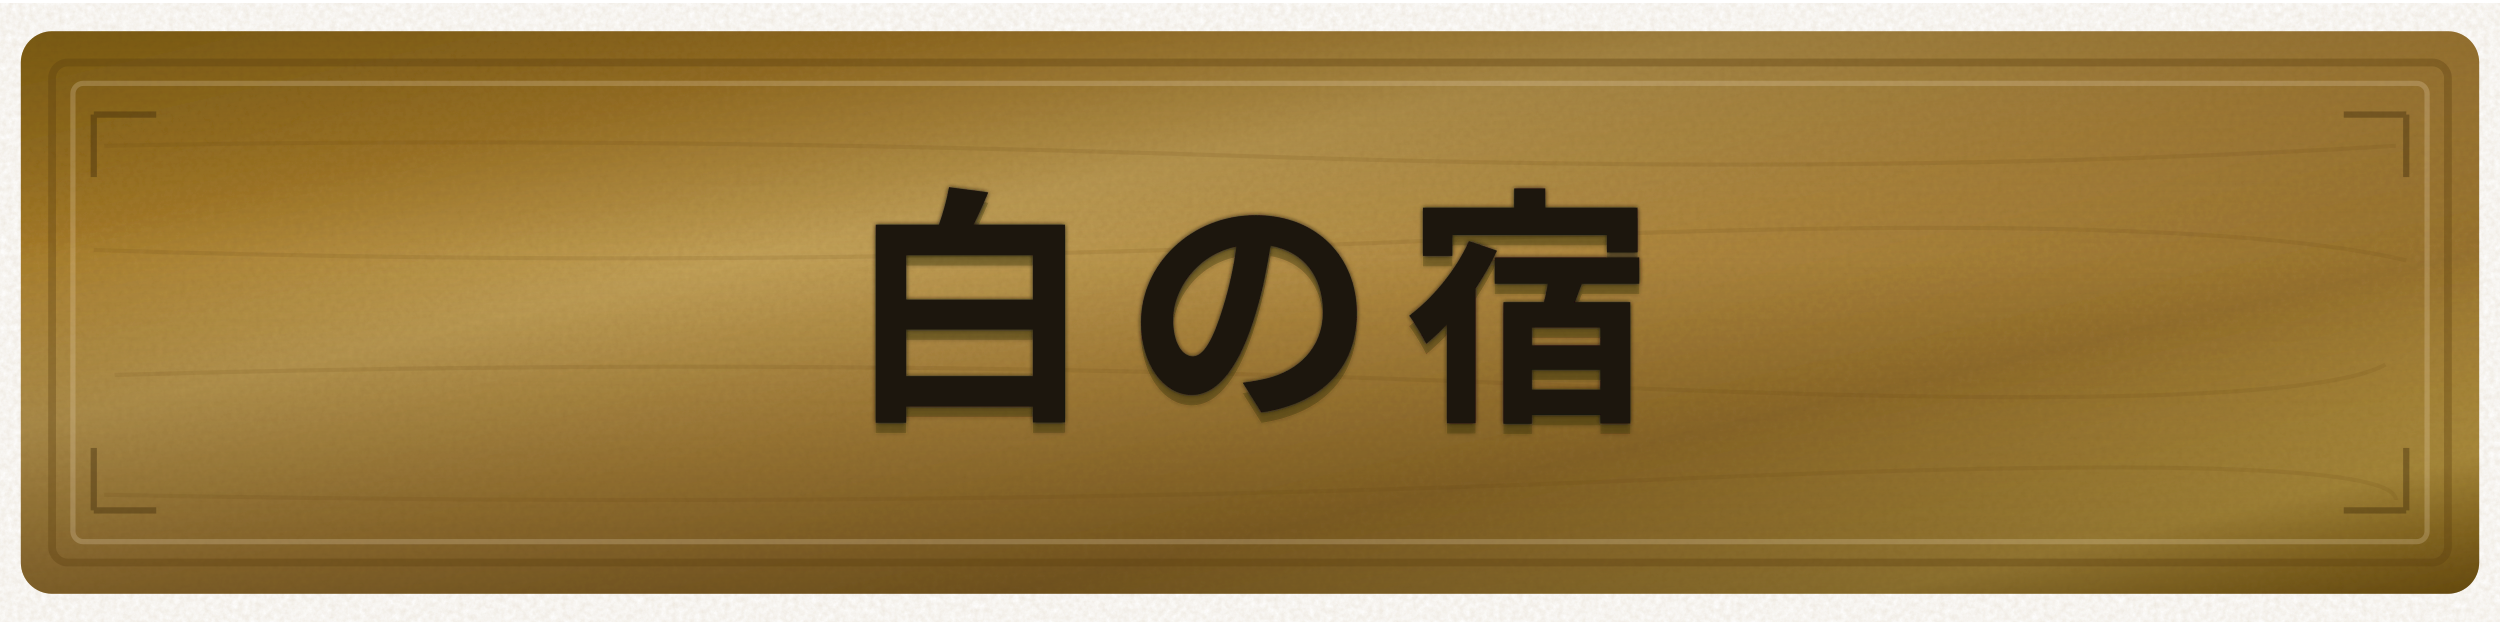
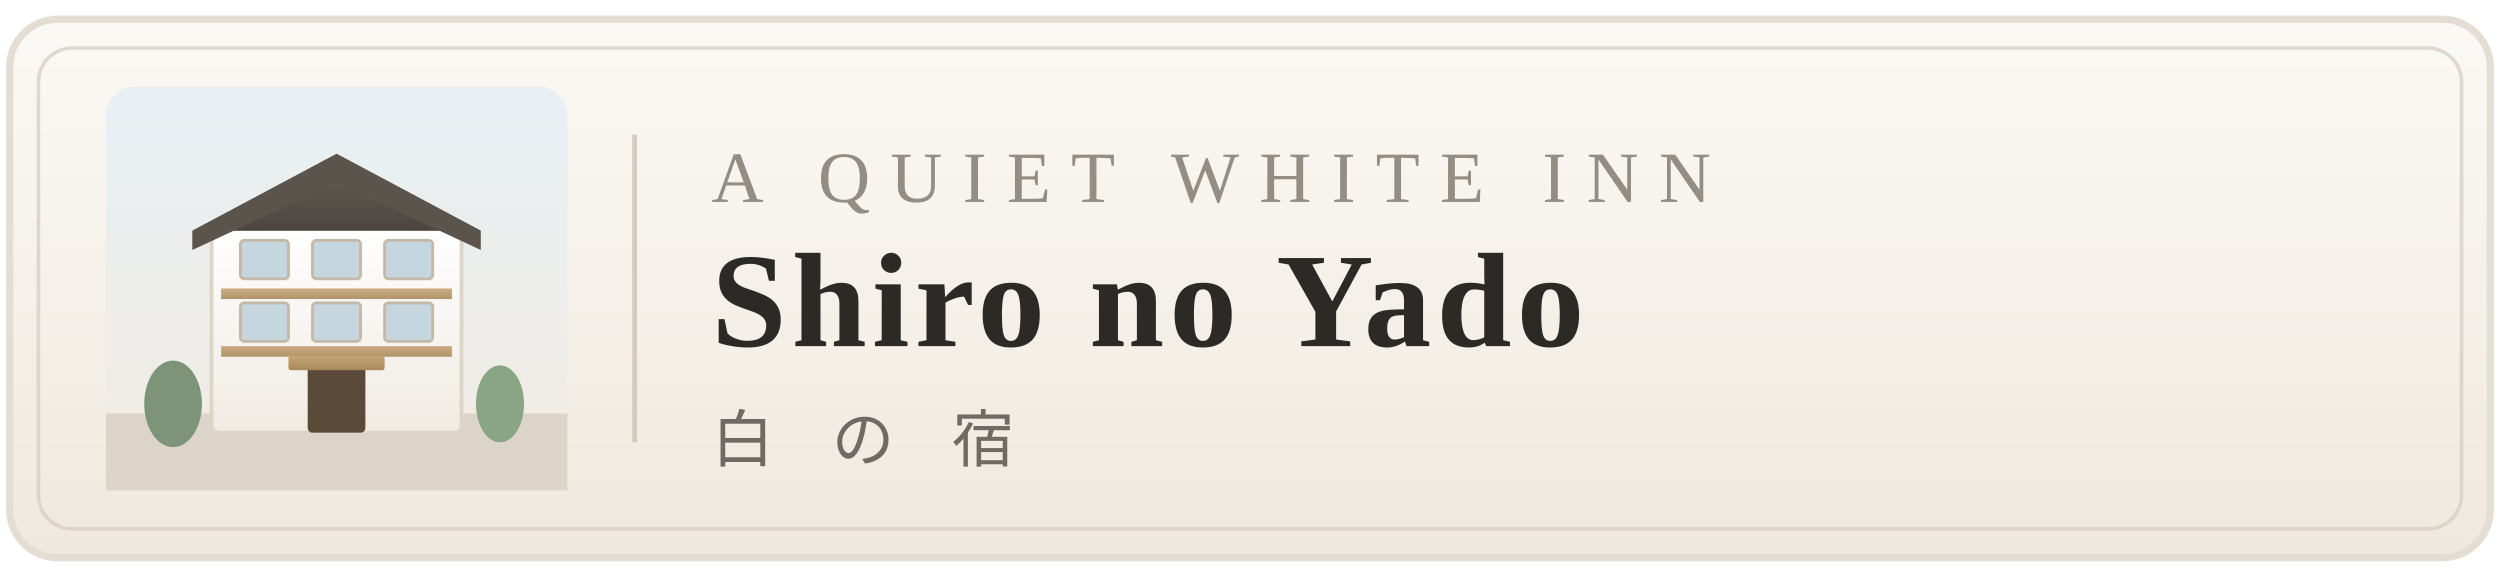
- <svg xmlns="http://www.w3.org/2000/svg" width="480" height="120" viewBox="0 0 480 120" role="img" aria-label="白の宿">
+ <svg xmlns="http://www.w3.org/2000/svg" width="520" height="120" viewBox="0 0 520 120" role="img" aria-label="Shiro no Yado — a quiet white inn">
  <defs>
-     <linearGradient id="wood" x1="0%" y1="0%" x2="100%" y2="100%">
-       <stop offset="0%" stop-color="#8b6914" />
-       <stop offset="18%" stop-color="#a67c2a" />
-       <stop offset="35%" stop-color="#c4a35a" />
-       <stop offset="52%" stop-color="#b08940" />
-       <stop offset="70%" stop-color="#9a7530" />
-       <stop offset="88%" stop-color="#c9a84c" />
-       <stop offset="100%" stop-color="#8b6914" />
+     <linearGradient id="panel" x1="0" y1="0" x2="0" y2="1">
+       <stop offset="0%" stop-color="#fbf9f5" />
+       <stop offset="100%" stop-color="#efe8de" />
    </linearGradient>
-     <linearGradient id="woodEdge" x1="0%" y1="0%" x2="0%" y2="100%">
-       <stop offset="0%" stop-color="#5c4010" stop-opacity="0.35" />
-       <stop offset="40%" stop-color="#5c4010" stop-opacity="0" />
-       <stop offset="100%" stop-color="#3d2808" stop-opacity="0.45" />
+     <linearGradient id="sky" x1="0" y1="0" x2="0" y2="1">
+       <stop offset="0%" stop-color="#e8f0f4" />
+       <stop offset="100%" stop-color="#f2ebe3" />
    </linearGradient>
-     <filter id="grain" x="-5%" y="-5%" width="110%" height="110%">
-       <feTurbulence type="fractalNoise" baseFrequency="0.9" numOctaves="4" stitchTiles="stitch" result="noise" />
-       <feColorMatrix type="matrix" values="0 0 0 0 0.35  0 0 0 0 0.22  0 0 0 0 0.08  0 0 0 0.18 0" in="noise" result="grainColor" />
-       <feBlend in="SourceGraphic" in2="grainColor" mode="multiply" />
-     </filter>
-     <filter id="inkSoft">
-       <feGaussianBlur stdDeviation="0.4" result="b" />
-       <feMerge>
-         <feMergeNode in="b" />
-         <feMergeNode in="SourceGraphic" />
-       </feMerge>
-     </filter>
+     <linearGradient id="roof" x1="0" y1="0" x2="0" y2="1">
+       <stop offset="0%" stop-color="#6a635a" />
+       <stop offset="100%" stop-color="#4a453f" />
+     </linearGradient>
+     <linearGradient id="wood" x1="0" y1="0" x2="0" y2="1">
+       <stop offset="0%" stop-color="#c4a574" />
+       <stop offset="100%" stop-color="#a8895c" />
+     </linearGradient>
+     <linearGradient id="wall" x1="0" y1="0" x2="0" y2="1">
+       <stop offset="0%" stop-color="#ffffff" />
+       <stop offset="100%" stop-color="#f0ebe3" />
+     </linearGradient>
  </defs>
-   <rect x="4" y="6" width="472" height="108" rx="6" ry="6" fill="url(#wood)" filter="url(#grain)" />
-   <rect x="4" y="6" width="472" height="108" rx="6" ry="6" fill="url(#woodEdge)" />
-   <rect x="10" y="12" width="460" height="96" rx="3" ry="3" fill="none" stroke="#5c4010" stroke-opacity="0.35" stroke-width="1.5" />
-   <rect x="14" y="16" width="452" height="88" rx="2" ry="2" fill="none" stroke="#f5e6c8" stroke-opacity="0.22" stroke-width="1" />
-   <g stroke="#5c4010" stroke-opacity="0.12" stroke-width="0.8" fill="none">
-     <path d="M20 28 Q120 26 240 30 T460 28" />
-     <path d="M18 48 Q140 52 280 46 T462 50" />
-     <path d="M22 72 Q160 68 300 74 T458 70" />
-     <path d="M20 95 Q180 98 320 92 T460 96" />
+   <rect x="2" y="4" width="516" height="112" rx="10" fill="url(#panel)" stroke="#e4ddd3" stroke-width="1.5" />
+   <rect x="8" y="10" width="504" height="100" rx="7" fill="none" stroke="#d4cbc0" stroke-width="0.75" opacity="0.7" />
+   <g transform="translate(22,18)">
+     <rect x="0" y="0" width="96" height="84" rx="6" fill="url(#sky)" />
+     <rect x="0" y="68" width="96" height="16" fill="#d9d0c4" opacity="0.85" />
+     <rect x="22" y="28" width="52" height="44" rx="1.5" fill="url(#wall)" stroke="#ddd5c8" stroke-width="0.8" />
+     <path d="M18 30 L48 14 L78 30 Z" fill="url(#roof)" />
+     <path d="M18 30 L48 14 L78 30 L78 34 L48 20 L18 34 Z" fill="#5a544c" />
+     <rect x="24" y="42" width="48" height="2.2" fill="url(#wood)" opacity="0.9" />
+     <rect x="24" y="54" width="48" height="2.2" fill="url(#wood)" opacity="0.9" />
+     <rect x="28" y="32" width="10" height="8" rx="0.8" fill="#c5d6de" stroke="#c4b8a8" stroke-width="0.6" />
+     <rect x="43" y="32" width="10" height="8" rx="0.8" fill="#c5d6de" stroke="#c4b8a8" stroke-width="0.6" />
+     <rect x="58" y="32" width="10" height="8" rx="0.8" fill="#c5d6de" stroke="#c4b8a8" stroke-width="0.6" />
+     <rect x="28" y="45" width="10" height="8" rx="0.8" fill="#c5d6de" stroke="#c4b8a8" stroke-width="0.6" />
+     <rect x="43" y="45" width="10" height="8" rx="0.8" fill="#c5d6de" stroke="#c4b8a8" stroke-width="0.6" />
+     <rect x="58" y="45" width="10" height="8" rx="0.8" fill="#c5d6de" stroke="#c4b8a8" stroke-width="0.6" />
+     <rect x="42" y="58" width="12" height="14" rx="1" fill="#5c4a38" />
+     <rect x="38" y="56" width="20" height="3" rx="0.5" fill="url(#wood)" />
+     <ellipse cx="14" cy="66" rx="6" ry="9" fill="#7d9478" />
+     <ellipse cx="82" cy="66" rx="5" ry="8" fill="#8aa584" />
  </g>
-   <g filter="url(#inkSoft)" text-anchor="middle" dominant-baseline="central">
-     <text x="240" y="58" font-family="Hiragino Mincho ProN, Noto Serif JP, Yu Mincho, serif" font-size="48" font-weight="600" fill="#1a1208" opacity="0.25" letter-spacing="0.12em">白の宿</text>
-     <text x="240" y="56" font-family="Hiragino Mincho ProN, Noto Serif JP, Yu Mincho, serif" font-size="48" font-weight="600" fill="#1a1208" letter-spacing="0.12em">白の宿</text>
-   </g>
-   <g fill="none" stroke="#3d2808" stroke-opacity="0.4" stroke-width="1.2">
-     <path d="M18 22 h12 M18 22 v12" />
-     <path d="M462 22 h-12 M462 22 v12" />
-     <path d="M18 98 h12 M18 98 v-12" />
-     <path d="M462 98 h-12 M462 98 v-12" />
+   <line x1="132" y1="28" x2="132" y2="92" stroke="#d4cbc0" stroke-width="1" />
+   <g transform="translate(148,0)">
+     <text x="0" y="42" font-family="Georgia, 'Times New Roman', 'Hiragino Mincho ProN', serif" font-size="15" fill="#938d84" letter-spacing="0.28em">A QUIET WHITE INN</text>
+     <text x="0" y="72" font-family="Georgia, 'Times New Roman', 'Hiragino Mincho ProN', serif" font-size="28" font-weight="600" fill="#2c2a27" letter-spacing="0.04em">Shiro no Yado</text>
+     <text x="0" y="96" font-family="'Hiragino Mincho ProN', 'Noto Serif JP', Georgia, serif" font-size="13" fill="#6f6a63" letter-spacing="0.35em">白 の 宿</text>
  </g>
</svg>
